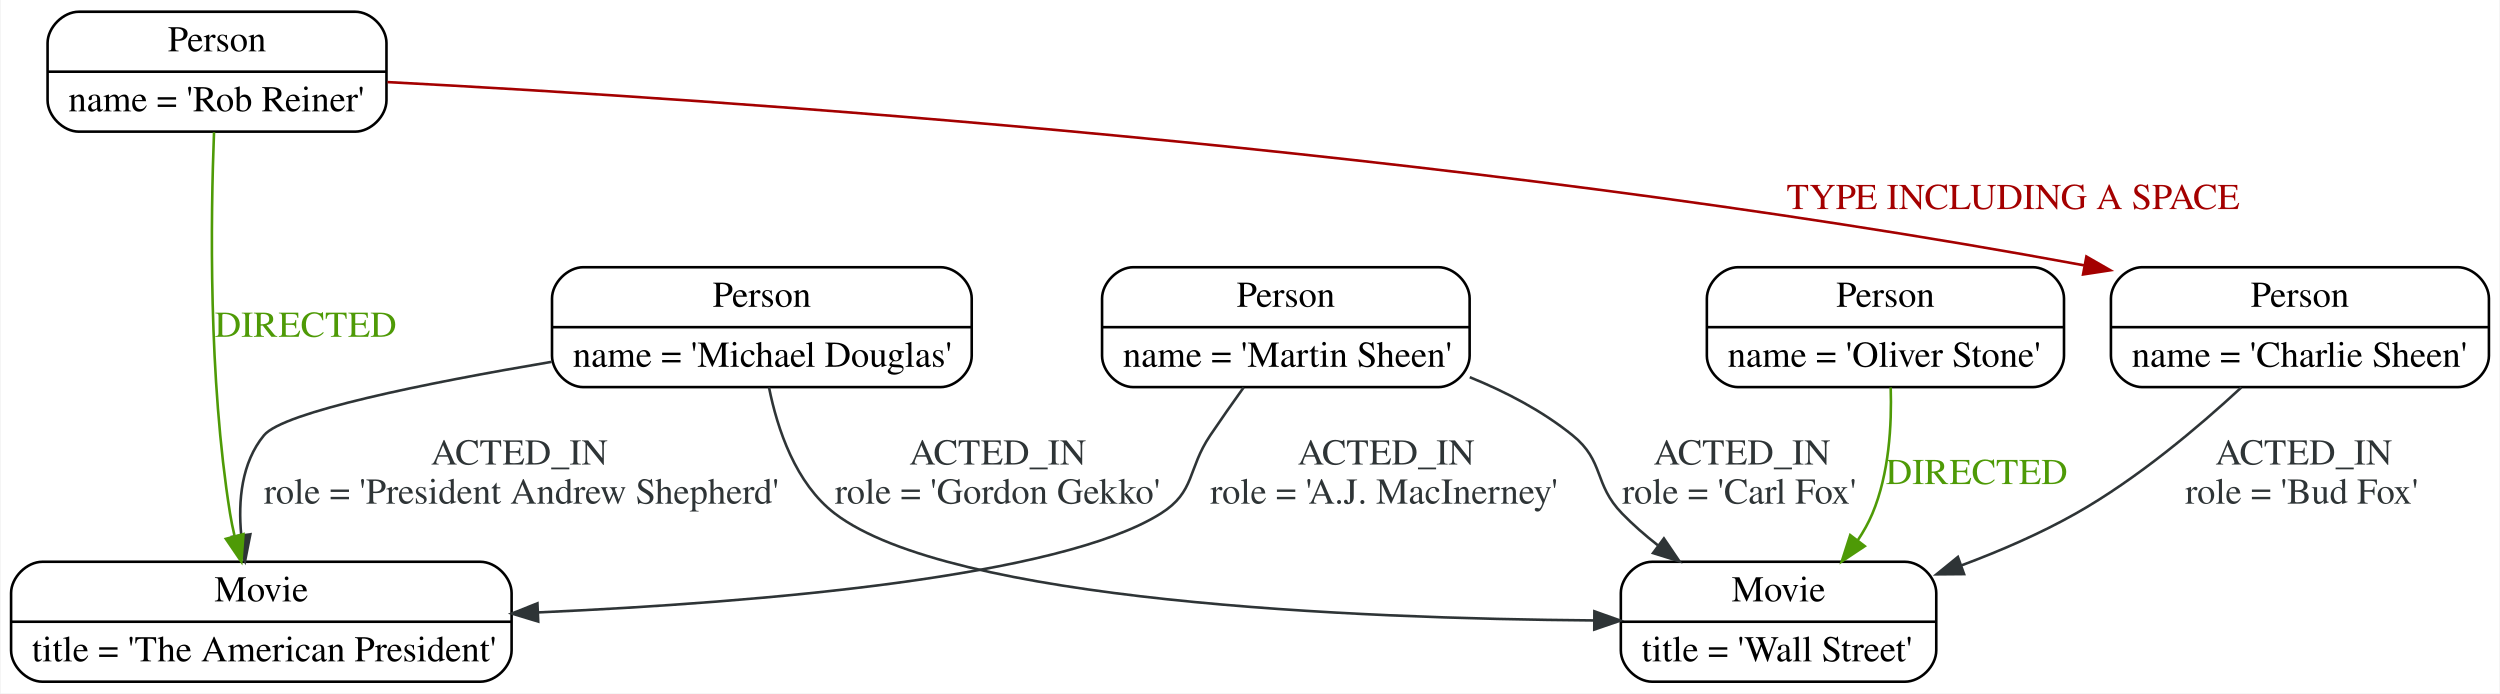
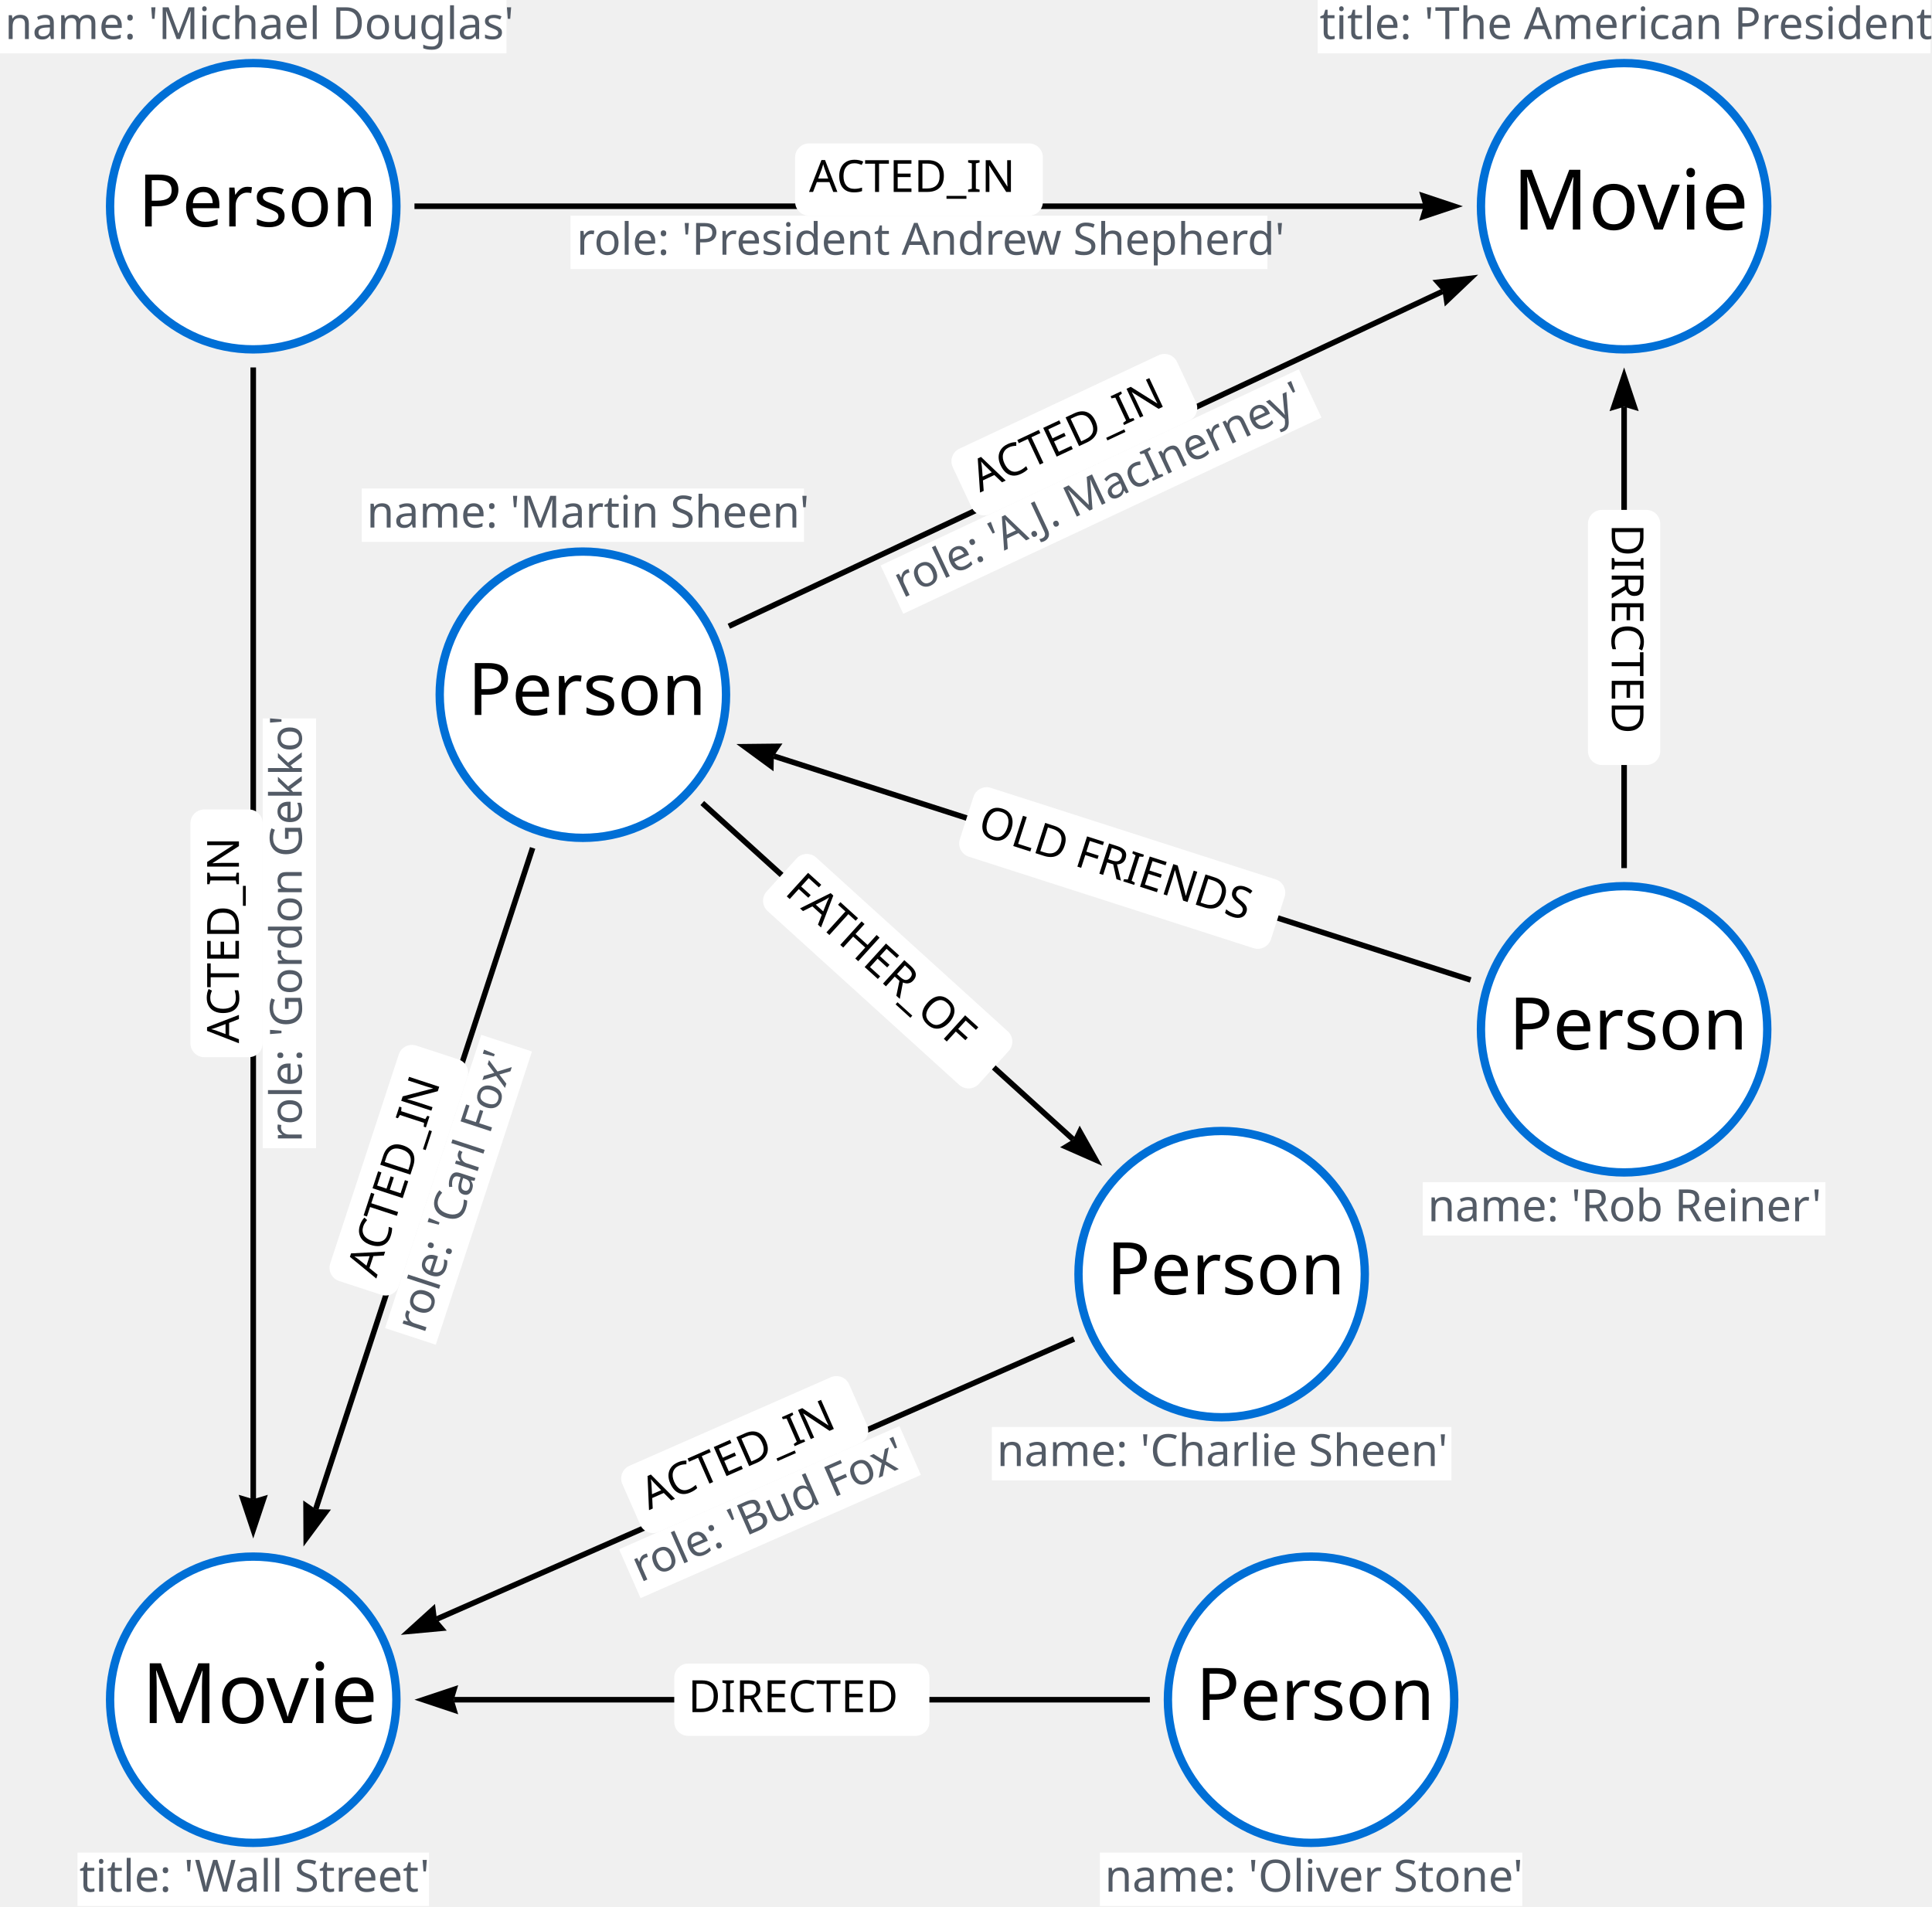
- <svg xmlns="http://www.w3.org/2000/svg" width="959pt" height="266pt" viewBox="0.00 0.00 958.50 266.00">
-   <g id="graph0" class="graph" transform="scale(1 1) rotate(0) translate(4 262)">
-     <polygon fill="white" stroke="transparent" points="-4,4 -4,-262 954.5,-262 954.5,4 -4,4" />
-     <g id="node1" class="node">
-       <path fill="none" stroke="black" d="M817.5,-113.5C817.5,-113.5 938.5,-113.5 938.5,-113.5 944.5,-113.5 950.5,-119.5 950.5,-125.5 950.5,-125.5 950.5,-147.5 950.5,-147.5 950.5,-153.5 944.5,-159.5 938.5,-159.5 938.5,-159.5 817.5,-159.5 817.5,-159.5 811.5,-159.5 805.5,-153.5 805.5,-147.5 805.5,-147.5 805.5,-125.5 805.5,-125.5 805.5,-119.5 811.5,-113.5 817.5,-113.5" />
-       <text text-anchor="middle" x="878" y="-144.3" font-family="Times,serif" font-size="14.00">Person</text>
-       <polyline fill="none" stroke="black" points="805.5,-136.5 950.5,-136.5 " />
-       <text text-anchor="start" x="813.5" y="-121.3" font-family="Times,serif" font-size="14.00">name = 'Charlie Sheen'</text>
-     </g>
-     <g id="node2" class="node">
-       <path fill="none" stroke="black" d="M629.5,-0.5C629.5,-0.5 726.5,-0.5 726.5,-0.5 732.5,-0.5 738.5,-6.5 738.5,-12.5 738.5,-12.5 738.5,-34.5 738.5,-34.5 738.5,-40.5 732.5,-46.5 726.5,-46.5 726.5,-46.5 629.5,-46.5 629.5,-46.5 623.5,-46.5 617.5,-40.5 617.5,-34.5 617.5,-34.5 617.5,-12.5 617.5,-12.5 617.5,-6.5 623.5,-0.5 629.5,-0.5" />
-       <text text-anchor="middle" x="678" y="-31.3" font-family="Times,serif" font-size="14.00">Movie</text>
-       <polyline fill="none" stroke="black" points="617.5,-23.5 738.5,-23.5 " />
-       <text text-anchor="start" x="625.5" y="-8.3" font-family="Times,serif" font-size="14.00">title = 'Wall Street'</text>
-     </g>
-     <g id="edge1" class="edge">
-       <path fill="none" stroke="#2e3436" d="M855.53,-113.38C839.05,-98.13 815.54,-78.29 792,-65 778.42,-57.33 763.13,-50.71 748.27,-45.16" />
-       <polygon fill="#2e3436" stroke="#2e3436" points="749.17,-41.77 738.58,-41.68 746.8,-48.36 749.17,-41.77" />
-       <text text-anchor="middle" x="879.5" y="-83.8" font-family="Times,serif" font-size="14.00" fill="#2e3436">ACTED_IN</text>
-       <text text-anchor="start" x="834" y="-68.8" font-family="Times,serif" font-size="14.00" fill="#2e3436">role = 'Bud Fox'</text>
-     </g>
-     <g id="node3" class="node">
-       <path fill="none" stroke="black" d="M430.5,-113.5C430.5,-113.5 547.5,-113.5 547.5,-113.5 553.5,-113.5 559.5,-119.5 559.5,-125.5 559.5,-125.5 559.5,-147.5 559.5,-147.5 559.5,-153.5 553.5,-159.5 547.5,-159.5 547.5,-159.5 430.5,-159.5 430.5,-159.5 424.5,-159.5 418.5,-153.5 418.5,-147.5 418.5,-147.5 418.5,-125.5 418.5,-125.5 418.5,-119.5 424.5,-113.5 430.5,-113.5" />
-       <text text-anchor="middle" x="489" y="-144.3" font-family="Times,serif" font-size="14.00">Person</text>
-       <polyline fill="none" stroke="black" points="418.5,-136.5 559.5,-136.5 " />
-       <text text-anchor="start" x="426.5" y="-121.3" font-family="Times,serif" font-size="14.00">name = 'Martin Sheen'</text>
-     </g>
-     <g id="edge3" class="edge">
-       <path fill="none" stroke="#2e3436" d="M559.55,-117.31C573.53,-111.64 587.44,-104.34 599,-95 611.28,-85.08 607,-76.32 618,-65 622.15,-60.73 626.82,-56.65 631.68,-52.84" />
-       <polygon fill="#2e3436" stroke="#2e3436" points="634.02,-55.46 639.97,-46.69 629.85,-49.83 634.02,-55.46" />
-       <text text-anchor="middle" x="664" y="-83.8" font-family="Times,serif" font-size="14.00" fill="#2e3436">ACTED_IN</text>
-       <text text-anchor="start" x="618" y="-68.8" font-family="Times,serif" font-size="14.00" fill="#2e3436">role = 'Carl Fox'</text>
-     </g>
-     <g id="node4" class="node">
-       <path fill="none" stroke="black" d="M12,-0.5C12,-0.5 180,-0.5 180,-0.5 186,-0.5 192,-6.5 192,-12.5 192,-12.5 192,-34.5 192,-34.5 192,-40.5 186,-46.5 180,-46.5 180,-46.5 12,-46.5 12,-46.5 6,-46.5 0,-40.5 0,-34.5 0,-34.5 0,-12.5 0,-12.5 0,-6.5 6,-0.5 12,-0.5" />
-       <text text-anchor="middle" x="96" y="-31.3" font-family="Times,serif" font-size="14.00">Movie</text>
-       <polyline fill="none" stroke="black" points="0,-23.5 192,-23.5 " />
-       <text text-anchor="start" x="8" y="-8.3" font-family="Times,serif" font-size="14.00">title = 'The American President'</text>
-     </g>
-     <g id="edge2" class="edge">
-       <path fill="none" stroke="#2e3436" d="M472.82,-113.38C468.58,-107.46 464.06,-101.02 460,-95 451.18,-81.91 454.36,-73.4 441,-65 402.33,-40.67 288.6,-30.96 202.2,-27.08" />
-       <polygon fill="#2e3436" stroke="#2e3436" points="202.21,-23.57 192.07,-26.64 201.91,-30.57 202.21,-23.57" />
-       <text text-anchor="middle" x="527.5" y="-83.8" font-family="Times,serif" font-size="14.00" fill="#2e3436">ACTED_IN</text>
-       <text text-anchor="start" x="460" y="-68.8" font-family="Times,serif" font-size="14.00" fill="#2e3436">role = 'A.J. MacInerney'</text>
-     </g>
-     <g id="node5" class="node">
-       <path fill="none" stroke="black" d="M219.5,-113.5C219.5,-113.5 356.5,-113.5 356.5,-113.5 362.5,-113.5 368.5,-119.5 368.5,-125.5 368.5,-125.5 368.5,-147.5 368.5,-147.5 368.5,-153.5 362.5,-159.5 356.5,-159.5 356.5,-159.5 219.5,-159.5 219.5,-159.5 213.5,-159.5 207.5,-153.5 207.5,-147.5 207.5,-147.5 207.5,-125.5 207.5,-125.5 207.5,-119.5 213.5,-113.5 219.5,-113.5" />
-       <text text-anchor="middle" x="288" y="-144.3" font-family="Times,serif" font-size="14.00">Person</text>
-       <polyline fill="none" stroke="black" points="207.5,-136.5 368.5,-136.5 " />
-       <text text-anchor="start" x="215.5" y="-121.3" font-family="Times,serif" font-size="14.00">name = 'Michael Douglas'</text>
-     </g>
-     <g id="edge4" class="edge">
-       <path fill="none" stroke="#2e3436" d="M290.73,-113.43C293.95,-97.38 300.93,-76.51 316,-65 360.27,-31.2 515,-24.74 607.23,-24" />
-       <polygon fill="#2e3436" stroke="#2e3436" points="607.35,-27.5 617.33,-23.94 607.31,-20.5 607.35,-27.5" />
-       <text text-anchor="middle" x="378.5" y="-83.8" font-family="Times,serif" font-size="14.00" fill="#2e3436">ACTED_IN</text>
-       <text text-anchor="start" x="316" y="-68.8" font-family="Times,serif" font-size="14.00" fill="#2e3436">role = 'Gordon Gekko'</text>
-     </g>
-     <g id="edge5" class="edge">
-       <path fill="none" stroke="#2e3436" d="M207.33,-123.2C158.55,-114.94 104.37,-103.97 97,-95 88.41,-84.55 87.05,-70 88.28,-56.82" />
-       <polygon fill="#2e3436" stroke="#2e3436" points="91.78,-57.05 89.73,-46.65 84.85,-56.06 91.78,-57.05" />
-       <text text-anchor="middle" x="195" y="-83.8" font-family="Times,serif" font-size="14.00" fill="#2e3436">ACTED_IN</text>
-       <text text-anchor="start" x="97" y="-68.8" font-family="Times,serif" font-size="14.00" fill="#2e3436">role = 'President Andrew Shepherd'</text>
-     </g>
-     <g id="node6" class="node">
-       <path fill="none" stroke="black" d="M662.5,-113.5C662.5,-113.5 775.5,-113.5 775.5,-113.5 781.5,-113.5 787.5,-119.5 787.5,-125.5 787.5,-125.5 787.5,-147.5 787.5,-147.5 787.5,-153.5 781.5,-159.5 775.5,-159.5 775.5,-159.5 662.5,-159.5 662.5,-159.5 656.5,-159.5 650.5,-153.5 650.5,-147.5 650.5,-147.5 650.5,-125.5 650.5,-125.5 650.5,-119.5 656.5,-113.5 662.5,-113.5" />
-       <text text-anchor="middle" x="719" y="-144.3" font-family="Times,serif" font-size="14.00">Person</text>
-       <polyline fill="none" stroke="black" points="650.5,-136.5 787.5,-136.5 " />
-       <text text-anchor="start" x="658.5" y="-121.3" font-family="Times,serif" font-size="14.00">name = 'Oliver Stone'</text>
-     </g>
-     <g id="edge6" class="edge">
-       <path fill="none" stroke="#4e9a06" d="M721.02,-113.37C721.47,-99.04 720.43,-80.27 714,-65 712.53,-61.5 710.62,-58.1 708.46,-54.85" />
-       <polygon fill="#4e9a06" stroke="#4e9a06" points="711.07,-52.5 702.25,-46.64 705.49,-56.73 711.07,-52.5" />
-       <text text-anchor="middle" x="754" y="-76.3" font-family="Times,serif" font-size="14.00" fill="#4e9a06">DIRECTED</text>
-     </g>
-     <g id="node7" class="node">
-       <path fill="none" stroke="black" d="M26,-211.5C26,-211.5 132,-211.5 132,-211.5 138,-211.5 144,-217.5 144,-223.5 144,-223.5 144,-245.5 144,-245.5 144,-251.5 138,-257.5 132,-257.5 132,-257.5 26,-257.5 26,-257.5 20,-257.5 14,-251.5 14,-245.5 14,-245.5 14,-223.5 14,-223.5 14,-217.5 20,-211.5 26,-211.5" />
-       <text text-anchor="middle" x="79" y="-242.3" font-family="Times,serif" font-size="14.00">Person</text>
-       <polyline fill="none" stroke="black" points="14,-234.5 144,-234.5 " />
-       <text text-anchor="start" x="22" y="-219.3" font-family="Times,serif" font-size="14.00">name = 'Rob Reiner'</text>
-     </g>
-     <g id="edge7" class="edge">
-       <path fill="none" stroke="#a40000" d="M144.38,-230.51C269.46,-223.98 551.21,-205.41 795.16,-160.22" />
-       <polygon fill="#a40000" stroke="#a40000" points="796.09,-163.6 805.28,-158.32 794.81,-156.72 796.09,-163.6" />
-       <text text-anchor="middle" x="768" y="-181.8" font-family="Times,serif" font-size="14.00" fill="#a40000">TYPE INCLUDING A SPACE</text>
-     </g>
-     <g id="edge8" class="edge">
-       <path fill="none" stroke="#4e9a06" d="M77.85,-211.25C76.58,-178.84 75.69,-116.87 84,-65 84.46,-62.15 85.06,-59.22 85.75,-56.3" />
-       <polygon fill="#4e9a06" stroke="#4e9a06" points="89.15,-57.11 88.35,-46.54 82.39,-55.3 89.15,-57.11" />
-       <text text-anchor="middle" x="113" y="-132.8" font-family="Times,serif" font-size="14.00" fill="#4e9a06">DIRECTED</text>
+ <svg xmlns="http://www.w3.org/2000/svg" width="695" height="686" viewBox="0 0 695 686">
+   <defs>
+     <style type="text/css" />
+   </defs>
+   <g transform="translate(16.09766 24.2) scale(1)">
+     <g class="relationship">
+       <g transform="translate(455.5344 587.3316) rotate(180)" stroke-width="2" stroke="#000000">
+         <path d="M 58 0 L 308.379 0" />
+         <polygon points="-14.155,0 -15.728,5.243 0,0 -15.728,-5.243" fill="#000000" transform="translate(322.5344 0) rotate(0)" stroke="none" />
+       </g>
+       <g transform="translate(272.3447 587.3316) rotate(360) translate(0 -13)">
+         <g transform="translate(0 0)">
+           <g transform="translate(-45.89062 0)" fill="#ffffff" stroke="#000000" stroke-width="0">
+             <rect x="0" y="0" width="91.781" height="26" rx="5" ry="5" stroke="none" />
+             <text xml:space="preserve" x="5" y="17.457" stroke="none" text-anchor="left" font-family="sans-serif" font-size="16" font-weight="normal" fill="#000000">DIRECTED</text>
+           </g>
+         </g>
+       </g>
+     </g>
+     <g class="relationship">
+       <g transform="translate(75 50) rotate(90)" stroke-width="2" stroke="#000000">
+         <path d="M 58 0 L 465.176 0" />
+         <polygon points="-14.155,0 -15.728,5.243 0,0 -15.728,-5.243" fill="#000000" transform="translate(479.3316 0) rotate(0)" stroke="none" />
+       </g>
+       <g transform="translate(75 311.5882) rotate(270) translate(0 -22.6)">
+         <g transform="translate(0 0)">
+           <g transform="translate(-44.5625 0)" fill="#ffffff" stroke="#000000" stroke-width="0">
+             <rect x="0" y="0" width="89.125" height="26" rx="5" ry="5" stroke="none" />
+             <text xml:space="preserve" x="5" y="17.457" stroke="none" text-anchor="left" font-family="sans-serif" font-size="16" font-weight="normal" fill="#000000">ACTED_IN</text>
+           </g>
+         </g>
+         <g transform="translate(0 26)">
+           <g transform="translate(-77.3125 0)" fill="white">
+             <rect x="0" y="0" width="154.625" height="19.2" rx="0" ry="0" stroke="none" />
+             <g font-family="sans-serif" font-size="16" font-weight="normal" fill="#535B66" text-anchor="end">
+               <text xml:space="preserve" x="35.57" y="14.057" stroke="none">role:</text>
+               <text xml:space="preserve" x="40.016" y="14.057" stroke="none" text-anchor="start">'Gordon Gekko'</text>
+             </g>
+           </g>
+         </g>
+       </g>
+     </g>
+     <g class="relationship">
+       <g transform="translate(193.581 225.7448) rotate(108.1567)" stroke-width="2" stroke="#000000">
+         <path d="M 58 0 L 308.379 0" />
+         <polygon points="-14.155,0 -15.728,5.243 0,0 -15.728,-5.243" fill="#000000" transform="translate(322.5344 0) rotate(0)" stroke="none" />
+       </g>
+       <g transform="translate(136.496 399.813) rotate(288.1567) translate(0 -22.6)">
+         <g transform="translate(0 0)">
+           <g transform="translate(-44.5625 0)" fill="#ffffff" stroke="#000000" stroke-width="0">
+             <rect x="0" y="0" width="89.125" height="26" rx="5" ry="5" stroke="none" />
+             <text xml:space="preserve" x="5" y="17.457" stroke="none" text-anchor="left" font-family="sans-serif" font-size="16" font-weight="normal" fill="#000000">ACTED_IN</text>
+           </g>
+         </g>
+         <g transform="translate(0 26)">
+           <g transform="translate(-55.51172 0)" fill="white">
+             <rect x="0" y="0" width="111.023" height="19.2" rx="0" ry="0" stroke="none" />
+             <g font-family="sans-serif" font-size="16" font-weight="normal" fill="#535B66" text-anchor="end">
+               <text xml:space="preserve" x="35.57" y="14.057" stroke="none">role:</text>
+               <text xml:space="preserve" x="40.016" y="14.057" stroke="none" text-anchor="start">'Carl Fox'</text>
+             </g>
+           </g>
+         </g>
+       </g>
+     </g>
+     <g class="relationship">
+       <g transform="translate(75 50) rotate(0)" stroke-width="2" stroke="#000000">
+         <path d="M 58 0 L 420.99 0" />
+         <polygon points="-14.155,0 -15.728,5.243 0,0 -15.728,-5.243" fill="#000000" transform="translate(435.1454 0) rotate(0)" stroke="none" />
+       </g>
+       <g transform="translate(314.4951 50) rotate(0) translate(0 -22.6)">
+         <g transform="translate(0 0)">
+           <g transform="translate(-44.5625 0)" fill="#ffffff" stroke="#000000" stroke-width="0">
+             <rect x="0" y="0" width="89.125" height="26" rx="5" ry="5" stroke="none" />
+             <text xml:space="preserve" x="5" y="17.457" stroke="none" text-anchor="left" font-family="sans-serif" font-size="16" font-weight="normal" fill="#000000">ACTED_IN</text>
+           </g>
+         </g>
+         <g transform="translate(0 26)">
+           <g transform="translate(-125.3477 0)" fill="white">
+             <rect x="0" y="0" width="250.695" height="19.2" rx="0" ry="0" stroke="none" />
+             <g font-family="sans-serif" font-size="16" font-weight="normal" fill="#535B66" text-anchor="end">
+               <text xml:space="preserve" x="35.57" y="14.057" stroke="none">role:</text>
+               <text xml:space="preserve" x="40.016" y="14.057" stroke="none" text-anchor="start">'President Andrew Shepherd'</text>
+             </g>
+           </g>
+         </g>
+       </g>
+     </g>
+     <g class="relationship">
+       <g transform="translate(193.581 225.7448) rotate(-25.13587)" stroke-width="2" stroke="#000000">
+         <path d="M 58 0 L 341.59 0" />
+         <polygon points="-14.155,0 -15.728,5.243 0,0 -15.728,-5.243" fill="#000000" transform="translate(355.7448 0) rotate(0)" stroke="none" />
+       </g>
+       <g transform="translate(374.4558 140.8787) rotate(-25.13587) translate(0 -22.6)">
+         <g transform="translate(0 0)">
+           <g transform="translate(-44.5625 0)" fill="#ffffff" stroke="#000000" stroke-width="0">
+             <rect x="0" y="0" width="89.125" height="26" rx="5" ry="5" stroke="none" />
+             <text xml:space="preserve" x="5" y="17.457" stroke="none" text-anchor="left" font-family="sans-serif" font-size="16" font-weight="normal" fill="#000000">ACTED_IN</text>
+           </g>
+         </g>
+         <g transform="translate(0 26)">
+           <g transform="translate(-83.08594 0)" fill="white">
+             <rect x="0" y="0" width="166.172" height="19.2" rx="0" ry="0" stroke="none" />
+             <g font-family="sans-serif" font-size="16" font-weight="normal" fill="#535B66" text-anchor="end">
+               <text xml:space="preserve" x="35.57" y="14.057" stroke="none">role:</text>
+               <text xml:space="preserve" x="40.016" y="14.057" stroke="none" text-anchor="start">'A.J. MacInerney'</text>
+             </g>
+           </g>
+         </g>
+       </g>
+     </g>
+     <g class="relationship">
+       <g transform="translate(423.3672 434.2085) rotate(156.2723)" stroke-width="2" stroke="#000000">
+         <path d="M 58 0 L 308.379 0" />
+         <polygon points="-14.155,0 -15.728,5.243 0,0 -15.728,-5.243" fill="#000000" transform="translate(322.5344 0) rotate(0)" stroke="none" />
+       </g>
+       <g transform="translate(255.6629 507.9221) rotate(336.2723) translate(0 -22.6)">
+         <g transform="translate(0 0)">
+           <g transform="translate(-44.5625 0)" fill="#ffffff" stroke="#000000" stroke-width="0">
+             <rect x="0" y="0" width="89.125" height="26" rx="5" ry="5" stroke="none" />
+             <text xml:space="preserve" x="5" y="17.457" stroke="none" text-anchor="left" font-family="sans-serif" font-size="16" font-weight="normal" fill="#000000">ACTED_IN</text>
+           </g>
+         </g>
+         <g transform="translate(0 26)">
+           <g transform="translate(-55.07812 0)" fill="white">
+             <rect x="0" y="0" width="110.156" height="19.2" rx="0" ry="0" stroke="none" />
+             <g font-family="sans-serif" font-size="16" font-weight="normal" fill="#535B66" text-anchor="end">
+               <text xml:space="preserve" x="35.57" y="14.057" stroke="none">role:</text>
+               <text xml:space="preserve" x="40.016" y="14.057" stroke="none" text-anchor="start">'Bud Fox'</text>
+             </g>
+           </g>
+         </g>
+       </g>
+     </g>
+     <g class="relationship">
+       <g transform="translate(568.1454 346.1248) rotate(-90)" stroke-width="2" stroke="#000000">
+         <path d="M 58 0 L 223.97 0" />
+         <polygon points="-14.155,0 -15.728,5.243 0,0 -15.728,-5.243" fill="#000000" transform="translate(238.1248 0) rotate(0)" stroke="none" />
+       </g>
+       <g transform="translate(568.1454 205.14) rotate(90) translate(0 -13)">
+         <g transform="translate(0 0)">
+           <g transform="translate(-45.89062 0)" fill="#ffffff" stroke="#000000" stroke-width="0">
+             <rect x="0" y="0" width="91.781" height="26" rx="5" ry="5" stroke="none" />
+             <text xml:space="preserve" x="5" y="17.457" stroke="none" text-anchor="left" font-family="sans-serif" font-size="16" font-weight="normal" fill="#000000">DIRECTED</text>
+           </g>
+         </g>
+       </g>
+     </g>
+     <g class="relationship">
+       <g transform="translate(193.581 225.7448) rotate(42.21453)" stroke-width="2" stroke="#000000">
+         <path d="M 58 0 L 238.101 0" />
+         <polygon points="-14.155,0 -15.728,5.243 0,0 -15.728,-5.243" fill="#000000" transform="translate(252.256 0) rotate(0)" stroke="none" />
+       </g>
+       <g transform="translate(303.2322 325.2212) rotate(42.21453) translate(0 -13)">
+         <g transform="translate(0 0)">
+           <g transform="translate(-51.53125 0)" fill="#ffffff" stroke="#000000" stroke-width="0">
+             <rect x="0" y="0" width="103.062" height="26" rx="5" ry="5" stroke="none" />
+             <text xml:space="preserve" x="5" y="17.457" stroke="none" text-anchor="left" font-family="sans-serif" font-size="16" font-weight="normal" fill="#000000">FATHER_OF</text>
+           </g>
+         </g>
+       </g>
+     </g>
+     <g class="relationship">
+       <g transform="translate(568.1454 346.1248) rotate(-162.1833)" stroke-width="2" stroke="#000000">
+         <path d="M 58 0 L 321.278 0" />
+         <polygon points="-14.155,0 -15.728,5.243 0,0 -15.728,-5.243" fill="#000000" transform="translate(335.4334 0) rotate(0)" stroke="none" />
+       </g>
+       <g transform="translate(387.6013 288.1004) rotate(17.81671) translate(0 -13)">
+         <g transform="translate(0 0)">
+           <g transform="translate(-58.78516 0)" fill="#ffffff" stroke="#000000" stroke-width="0">
+             <rect x="0" y="0" width="117.57" height="26" rx="5" ry="5" stroke="none" />
+             <text xml:space="preserve" x="5" y="17.457" stroke="none" text-anchor="left" font-family="sans-serif" font-size="16" font-weight="normal" fill="#000000">OLD FRIENDS</text>
+           </g>
+         </g>
+       </g>
+     </g>
+     <g class="node">
+       <g fill="#ffffff" stroke="#006FD6" stroke-width="3">
+         <circle cx="455.534" cy="587.332" r="51.5" />
+       </g>
+       <g transform="translate(455.5344 587.3316)">
+         <g transform="scale(0.6532968) translate(0 -27)">
+           <g transform="translate(0 0)">
+             <g transform="translate(-63.36914 0)">
+               <g fill="#000000" stroke="#000000" stroke-width="4" font-family="sans-serif" font-size="40" font-weight="normal">
+                 <text xml:space="preserve" x="0" y="38.143" stroke="none">Person</text>
+               </g>
+             </g>
+           </g>
+         </g>
+         <g transform="translate(3.3677786976552213e-15 55)">
+           <g transform="translate(0 0)">
+             <g transform="translate(-75.97656 0)" fill="white">
+               <rect x="0" y="0" width="151.953" height="19.2" rx="0" ry="0" stroke="none" />
+               <g font-family="sans-serif" font-size="16" font-weight="normal" fill="#535B66" text-anchor="end">
+                 <text xml:space="preserve" x="48.914" y="14.057" stroke="none">name:</text>
+                 <text xml:space="preserve" x="53.359" y="14.057" stroke="none" text-anchor="start">'Oliver Stone'</text>
+               </g>
+             </g>
+           </g>
+         </g>
+       </g>
+     </g>
+     <g class="node">
+       <g fill="#ffffff" stroke="#006FD6" stroke-width="3">
+         <circle cx="75" cy="587.332" r="51.5" />
+       </g>
+       <g transform="translate(75 587.3316)">
+         <g transform="scale(0.7525988) translate(0 -27)">
+           <g transform="translate(0 0)">
+             <g transform="translate(-53.34961 0)">
+               <g fill="#000000" stroke="#000000" stroke-width="4" font-family="sans-serif" font-size="40" font-weight="normal">
+                 <text xml:space="preserve" x="0" y="38.143" stroke="none">Movie</text>
+               </g>
+             </g>
+           </g>
+         </g>
+         <g transform="translate(3.3677786976552213e-15 55)">
+           <g transform="translate(0 0)">
+             <g transform="translate(-63.22266 0)" fill="white">
+               <rect x="0" y="0" width="126.445" height="19.2" rx="0" ry="0" stroke="none" />
+               <g font-family="sans-serif" font-size="16" font-weight="normal" fill="#535B66" text-anchor="end">
+                 <text xml:space="preserve" x="33.789" y="14.057" stroke="none">title:</text>
+                 <text xml:space="preserve" x="38.234" y="14.057" stroke="none" text-anchor="start">'Wall Street'</text>
+               </g>
+             </g>
+           </g>
+         </g>
+       </g>
+     </g>
+     <g class="node">
+       <g fill="#ffffff" stroke="#006FD6" stroke-width="3">
+         <circle cx="75" cy="50" r="51.5" />
+       </g>
+       <g transform="translate(75 50)">
+         <g transform="scale(0.6532968) translate(0 -27)">
+           <g transform="translate(0 0)">
+             <g transform="translate(-63.36914 0)">
+               <g fill="#000000" stroke="#000000" stroke-width="4" font-family="sans-serif" font-size="40" font-weight="normal">
+                 <text xml:space="preserve" x="0" y="38.143" stroke="none">Person</text>
+               </g>
+             </g>
+           </g>
+         </g>
+         <g transform="translate(3.3677786976552213e-15 -74.2)">
+           <g transform="translate(0 0)">
+             <g transform="translate(-91.09766 0)" fill="white">
+               <rect x="0" y="0" width="182.195" height="19.2" rx="0" ry="0" stroke="none" />
+               <g font-family="sans-serif" font-size="16" font-weight="normal" fill="#535B66" text-anchor="end">
+                 <text xml:space="preserve" x="48.914" y="14.057" stroke="none">name:</text>
+                 <text xml:space="preserve" x="53.359" y="14.057" stroke="none" text-anchor="start">'Michael Douglas'</text>
+               </g>
+             </g>
+           </g>
+         </g>
+       </g>
+     </g>
+     <g class="node">
+       <g fill="#ffffff" stroke="#006FD6" stroke-width="3">
+         <circle cx="193.581" cy="225.745" r="51.5" />
+       </g>
+       <g transform="translate(193.581 225.7448)">
+         <g transform="scale(0.6532968) translate(0 -27)">
+           <g transform="translate(0 0)">
+             <g transform="translate(-63.36914 0)">
+               <g fill="#000000" stroke="#000000" stroke-width="4" font-family="sans-serif" font-size="40" font-weight="normal">
+                 <text xml:space="preserve" x="0" y="38.143" stroke="none">Person</text>
+               </g>
+             </g>
+           </g>
+         </g>
+         <g transform="translate(3.3677786976552213e-15 -74.2)">
+           <g transform="translate(0 0)">
+             <g transform="translate(-79.53906 0)" fill="white">
+               <rect x="0" y="0" width="159.078" height="19.2" rx="0" ry="0" stroke="none" />
+               <g font-family="sans-serif" font-size="16" font-weight="normal" fill="#535B66" text-anchor="end">
+                 <text xml:space="preserve" x="48.914" y="14.057" stroke="none">name:</text>
+                 <text xml:space="preserve" x="53.359" y="14.057" stroke="none" text-anchor="start">'Martin Sheen'</text>
+               </g>
+             </g>
+           </g>
+         </g>
+       </g>
+     </g>
+     <g class="node">
+       <g fill="#ffffff" stroke="#006FD6" stroke-width="3">
+         <circle cx="568.145" cy="50" r="51.5" />
+       </g>
+       <g transform="translate(568.1454 50)">
+         <g transform="scale(0.7525988) translate(0 -27)">
+           <g transform="translate(0 0)">
+             <g transform="translate(-53.34961 0)">
+               <g fill="#000000" stroke="#000000" stroke-width="4" font-family="sans-serif" font-size="40" font-weight="normal">
+                 <text xml:space="preserve" x="0" y="38.143" stroke="none">Movie</text>
+               </g>
+             </g>
+           </g>
+         </g>
+         <g transform="translate(3.3677786976552213e-15 -74.2)">
+           <g transform="translate(0 0)">
+             <g transform="translate(-110.2109 0)" fill="white">
+               <rect x="0" y="0" width="220.422" height="19.2" rx="0" ry="0" stroke="none" />
+               <g font-family="sans-serif" font-size="16" font-weight="normal" fill="#535B66" text-anchor="end">
+                 <text xml:space="preserve" x="33.789" y="14.057" stroke="none">title:</text>
+                 <text xml:space="preserve" x="38.234" y="14.057" stroke="none" text-anchor="start">'The American President'</text>
+               </g>
+             </g>
+           </g>
+         </g>
+       </g>
+     </g>
+     <g class="node">
+       <g fill="#ffffff" stroke="#006FD6" stroke-width="3">
+         <circle cx="423.367" cy="434.208" r="51.5" />
+       </g>
+       <g transform="translate(423.3672 434.2085)">
+         <g transform="scale(0.6532968) translate(0 -27)">
+           <g transform="translate(0 0)">
+             <g transform="translate(-63.36914 0)">
+               <g fill="#000000" stroke="#000000" stroke-width="4" font-family="sans-serif" font-size="40" font-weight="normal">
+                 <text xml:space="preserve" x="0" y="38.143" stroke="none">Person</text>
+               </g>
+             </g>
+           </g>
+         </g>
+         <g transform="translate(3.3677786976552213e-15 55)">
+           <g transform="translate(0 0)">
+             <g transform="translate(-82.65625 0)" fill="white">
+               <rect x="0" y="0" width="165.312" height="19.2" rx="0" ry="0" stroke="none" />
+               <g font-family="sans-serif" font-size="16" font-weight="normal" fill="#535B66" text-anchor="end">
+                 <text xml:space="preserve" x="48.914" y="14.057" stroke="none">name:</text>
+                 <text xml:space="preserve" x="53.359" y="14.057" stroke="none" text-anchor="start">'Charlie Sheen'</text>
+               </g>
+             </g>
+           </g>
+         </g>
+       </g>
+     </g>
+     <g class="node">
+       <g fill="#ffffff" stroke="#006FD6" stroke-width="3">
+         <circle cx="568.145" cy="346.125" r="51.5" />
+       </g>
+       <g transform="translate(568.1454 346.1248)">
+         <g transform="scale(0.6532968) translate(0 -27)">
+           <g transform="translate(0 0)">
+             <g transform="translate(-63.36914 0)">
+               <g fill="#000000" stroke="#000000" stroke-width="4" font-family="sans-serif" font-size="40" font-weight="normal">
+                 <text xml:space="preserve" x="0" y="38.143" stroke="none">Person</text>
+               </g>
+             </g>
+           </g>
+         </g>
+         <g transform="translate(3.3677786976552213e-15 55)">
+           <g transform="translate(0 0)">
+             <g transform="translate(-72.42188 0)" fill="white">
+               <rect x="0" y="0" width="144.844" height="19.2" rx="0" ry="0" stroke="none" />
+               <g font-family="sans-serif" font-size="16" font-weight="normal" fill="#535B66" text-anchor="end">
+                 <text xml:space="preserve" x="48.914" y="14.057" stroke="none">name:</text>
+                 <text xml:space="preserve" x="53.359" y="14.057" stroke="none" text-anchor="start">'Rob Reiner'</text>
+               </g>
+             </g>
+           </g>
+         </g>
+       </g>
    </g>
  </g>
</svg>
